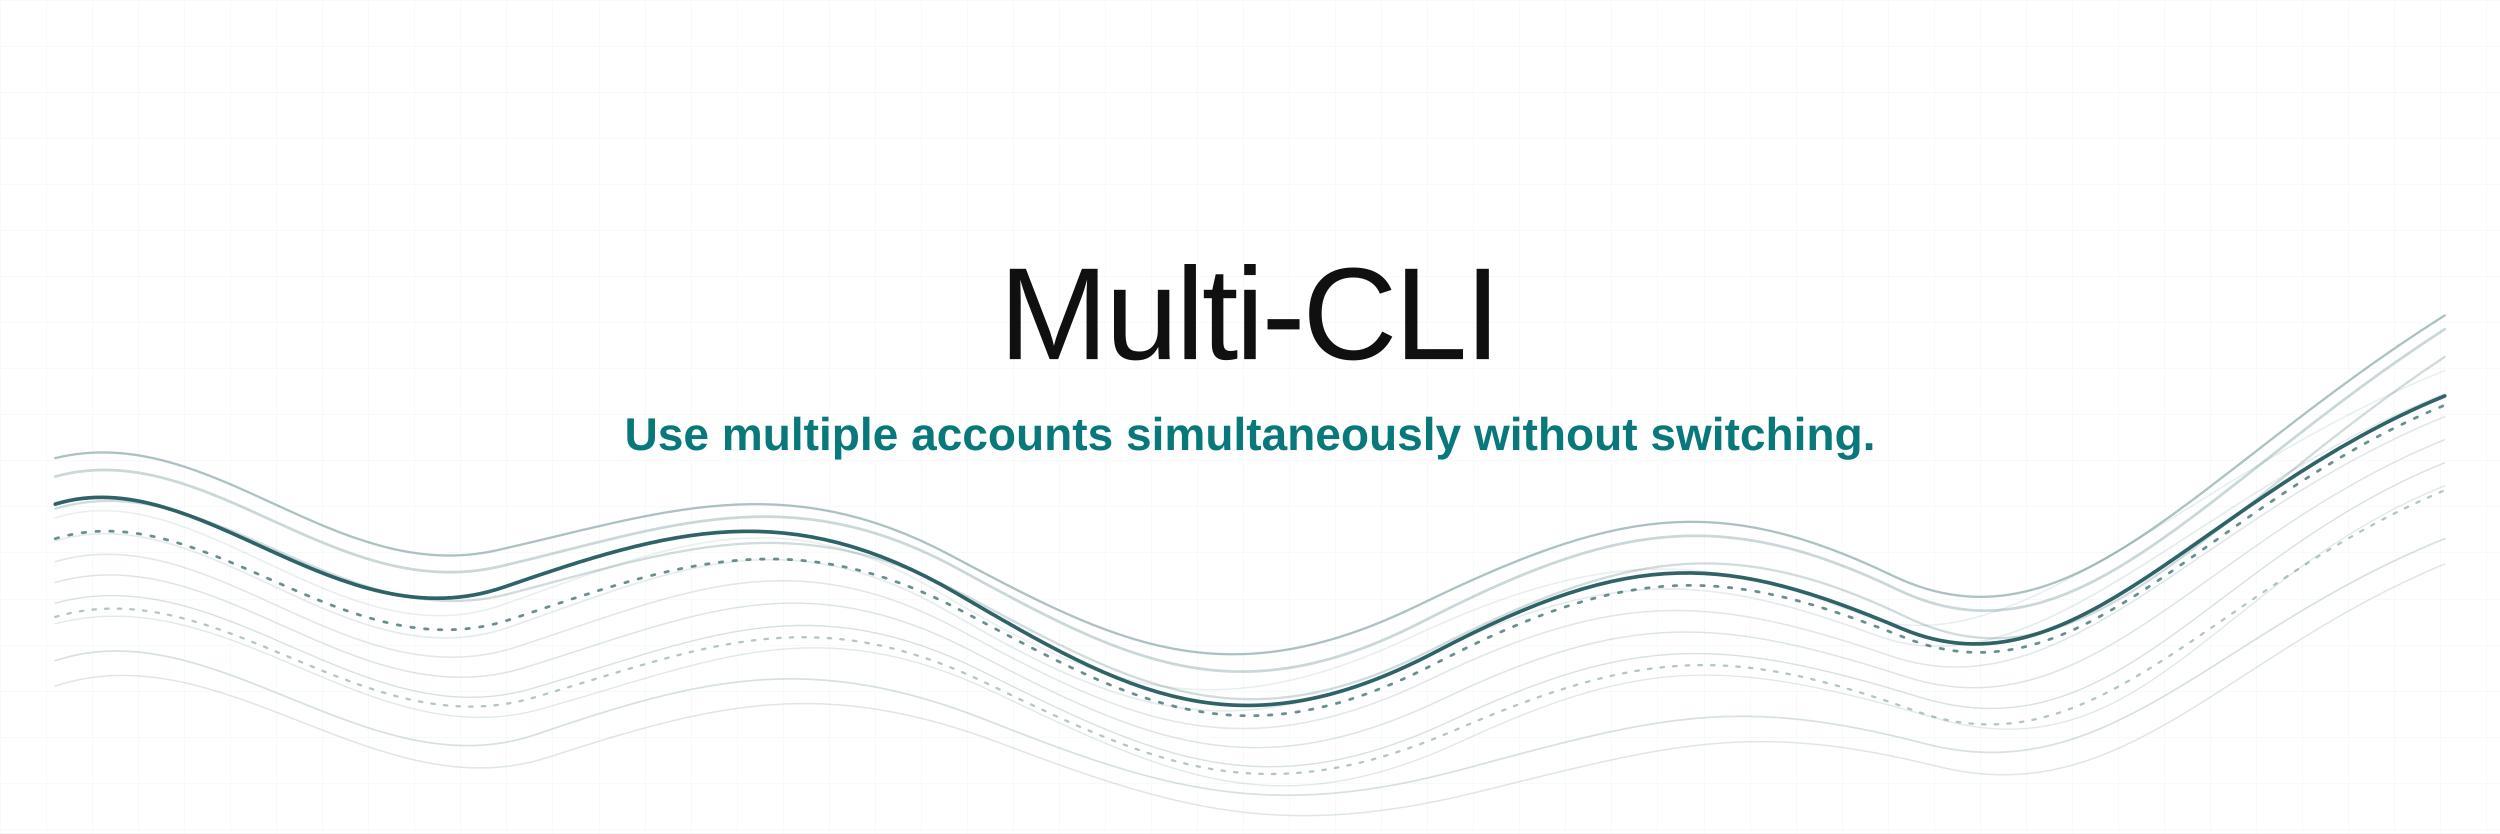
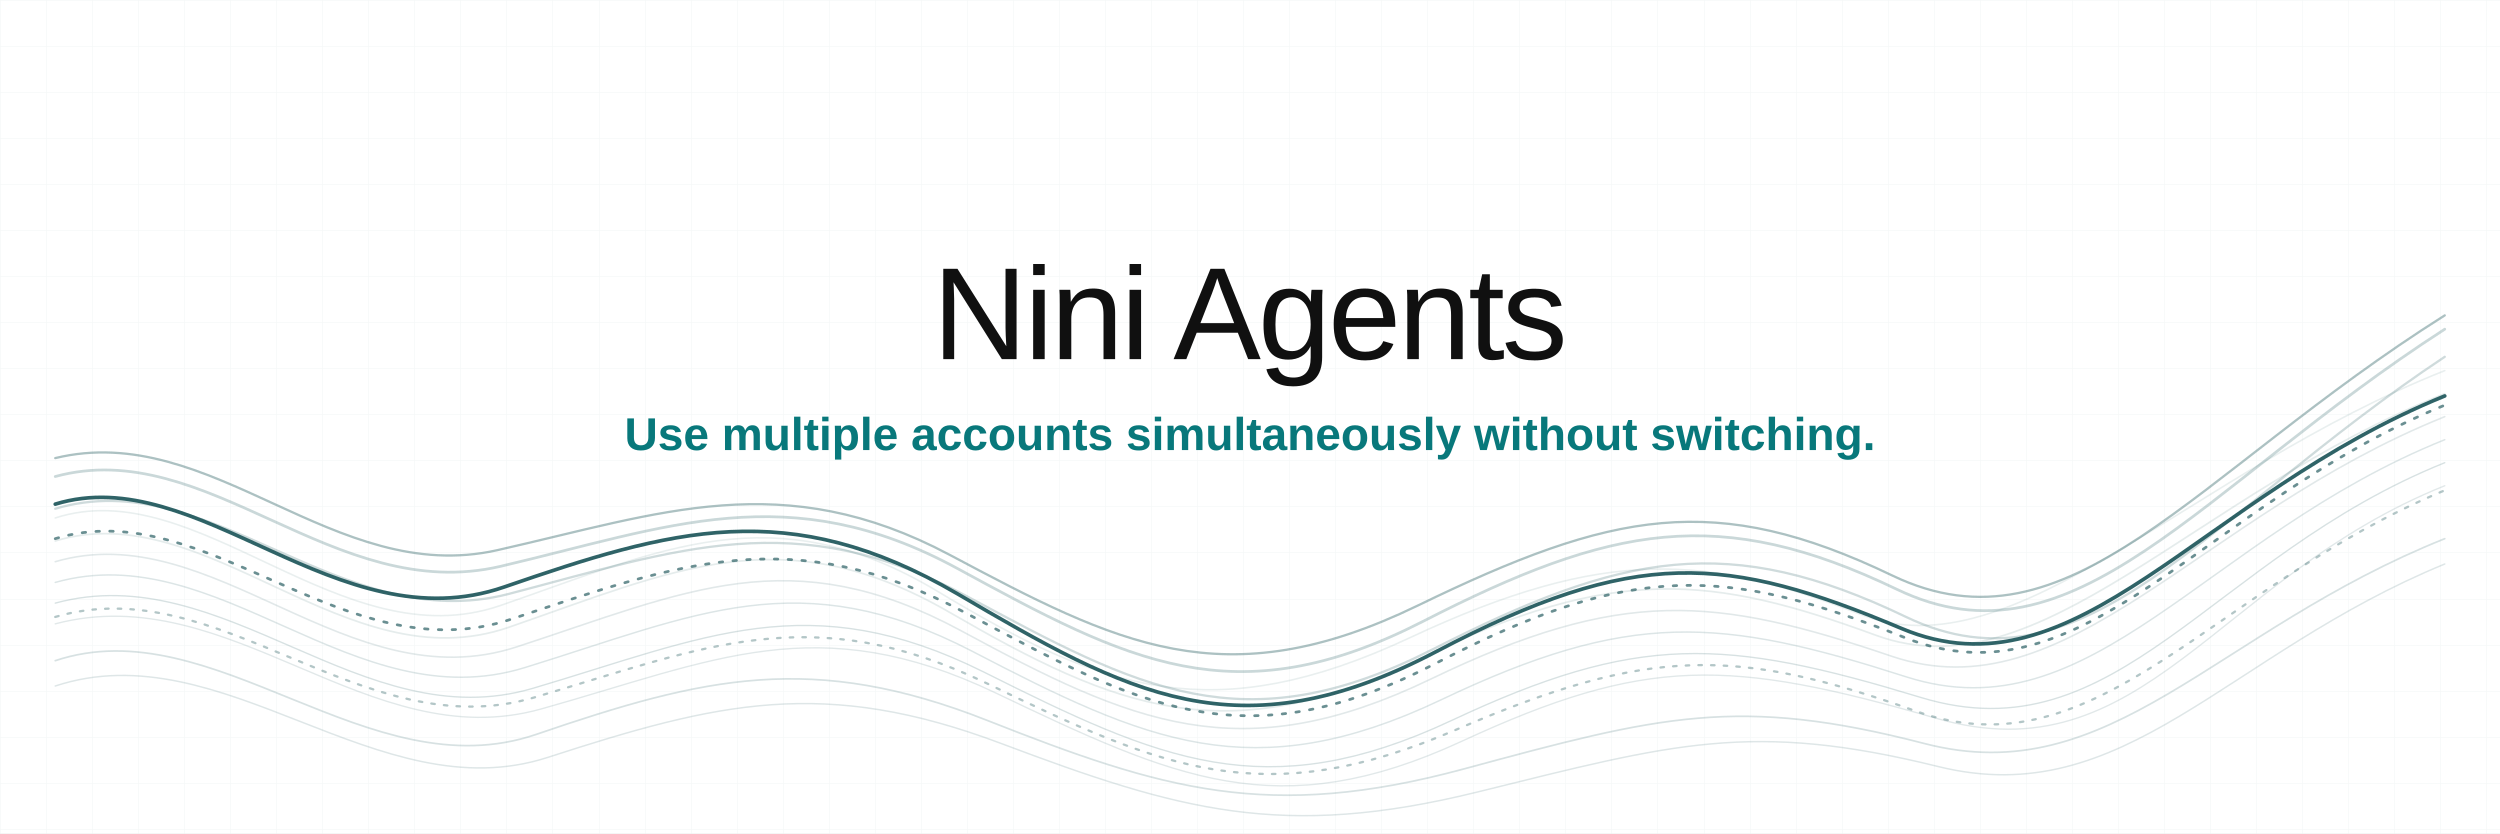
<svg xmlns="http://www.w3.org/2000/svg" viewBox="0 0 2172 724" role="img" aria-labelledby="title desc">
  <defs>
    <pattern id="grid" width="40" height="40" patternUnits="userSpaceOnUse">
      <path d="M40 0H0V40" fill="none" stroke="#255c60" stroke-opacity="0.055" stroke-width="1" />
    </pattern>
    <style>
      text { font-family: Arial, "Helvetica Neue", "Noto Sans", sans-serif; }
      .wave { fill: none; stroke: #255c60; stroke-linecap: round; }
    </style>
  </defs>
  <rect width="2172" height="724" fill="#ffffff" />
  <rect width="2172" height="724" fill="url(#grid)" />
-   <text x="1086" y="312" text-anchor="middle" font-size="114" font-weight="400" letter-spacing="-2.5" fill="#101010">Multi-CLI</text>
+   <text x="1086" y="312" text-anchor="middle" font-size="114" font-weight="400" letter-spacing="-2.5" fill="#101010">Nini Agents</text>
  <text x="1086" y="391" text-anchor="middle" font-size="40" font-weight="600" fill="#08787b">Use multiple accounts simultaneously without switching.</text>
  <g aria-hidden="true">
    <path class="wave" d="M48 470C180 430 300 594 442 545S680 448 825 532S1065 654 1234 572S1488 500 1630 552S1906 429 2124 342" stroke-width="1.5" stroke-opacity="0.12" />
    <path class="wave" d="M48 488C185 448 302 610 449 562S687 468 835 548S1077 670 1243 590S1490 518 1643 570S1910 448 2124 362" stroke-width="1.4" stroke-opacity="0.14" />
    <path class="wave" d="M48 506C190 466 307 626 456 580S695 488 845 566S1088 686 1252 608S1494 536 1656 588S1915 466 2124 382" stroke-width="1.3" stroke-opacity="0.16" />
    <path class="wave" d="M48 524C195 484 314 642 463 598S703 508 855 584S1099 702 1261 626S1498 554 1669 606S1920 484 2124 402" stroke-width="1.2" stroke-opacity="0.18" />
    <path class="wave" d="M48 542C200 502 320 658 470 616S710 528 865 602S1110 718 1270 644S1502 572 1682 624S1925 502 2124 422" stroke-width="1.2" stroke-opacity="0.14" />
    <path class="wave" d="M48 450C172 410 296 574 435 526S672 428 815 514S1054 634 1225 554S1484 482 1617 534S1902 410 2124 322" stroke-width="1.4" stroke-opacity="0.1" />
    <path class="wave" d="M48 414C180 378 290 526 435 492S685 414 832 494S1072 624 1236 540S1494 438 1648 512S1910 424 2124 286" stroke-width="2.4" stroke-opacity="0.24" />
    <path class="wave" d="M48 442C182 402 296 554 442 516S691 438 840 518S1080 648 1245 564S1502 462 1656 536S1916 448 2124 310" stroke-width="2" stroke-opacity="0.22" />
    <path class="wave" d="M48 574C186 528 320 688 466 638S706 566 858 626S1102 714 1272 668S1510 604 1672 646S1924 548 2124 468" stroke-width="1.5" stroke-opacity="0.18" />
    <path class="wave" d="M48 596C194 548 328 706 476 658S716 588 870 646S1114 730 1284 688S1522 626 1684 666S1934 568 2124 490" stroke-width="1.3" stroke-opacity="0.15" />
    <path class="wave" d="M48 438C172 400 293 560 438 510S685 430 832 516S1075 657 1248 566S1500 482 1652 546S1912 430 2124 344" stroke-width="3.2" stroke-opacity="0.95" />
    <path class="wave" d="M48 398C184 365 290 510 432 478S680 405 825 482S1063 608 1232 526S1490 426 1644 500S1905 412 2124 274" stroke-width="2" stroke-opacity="0.38" />
    <path class="wave" d="M48 536C190 494 315 650 464 606S705 520 858 594S1098 706 1265 634S1508 562 1665 618S1922 510 2124 426" stroke-width="2" stroke-opacity="0.35" stroke-dasharray="3 8" />
    <path class="wave" d="M48 468C178 428 300 586 444 538S688 452 838 532S1078 664 1248 576S1500 492 1655 554S1914 438 2124 352" stroke-width="2.4" stroke-opacity="0.68" stroke-dasharray="3 9" />
  </g>
</svg>
